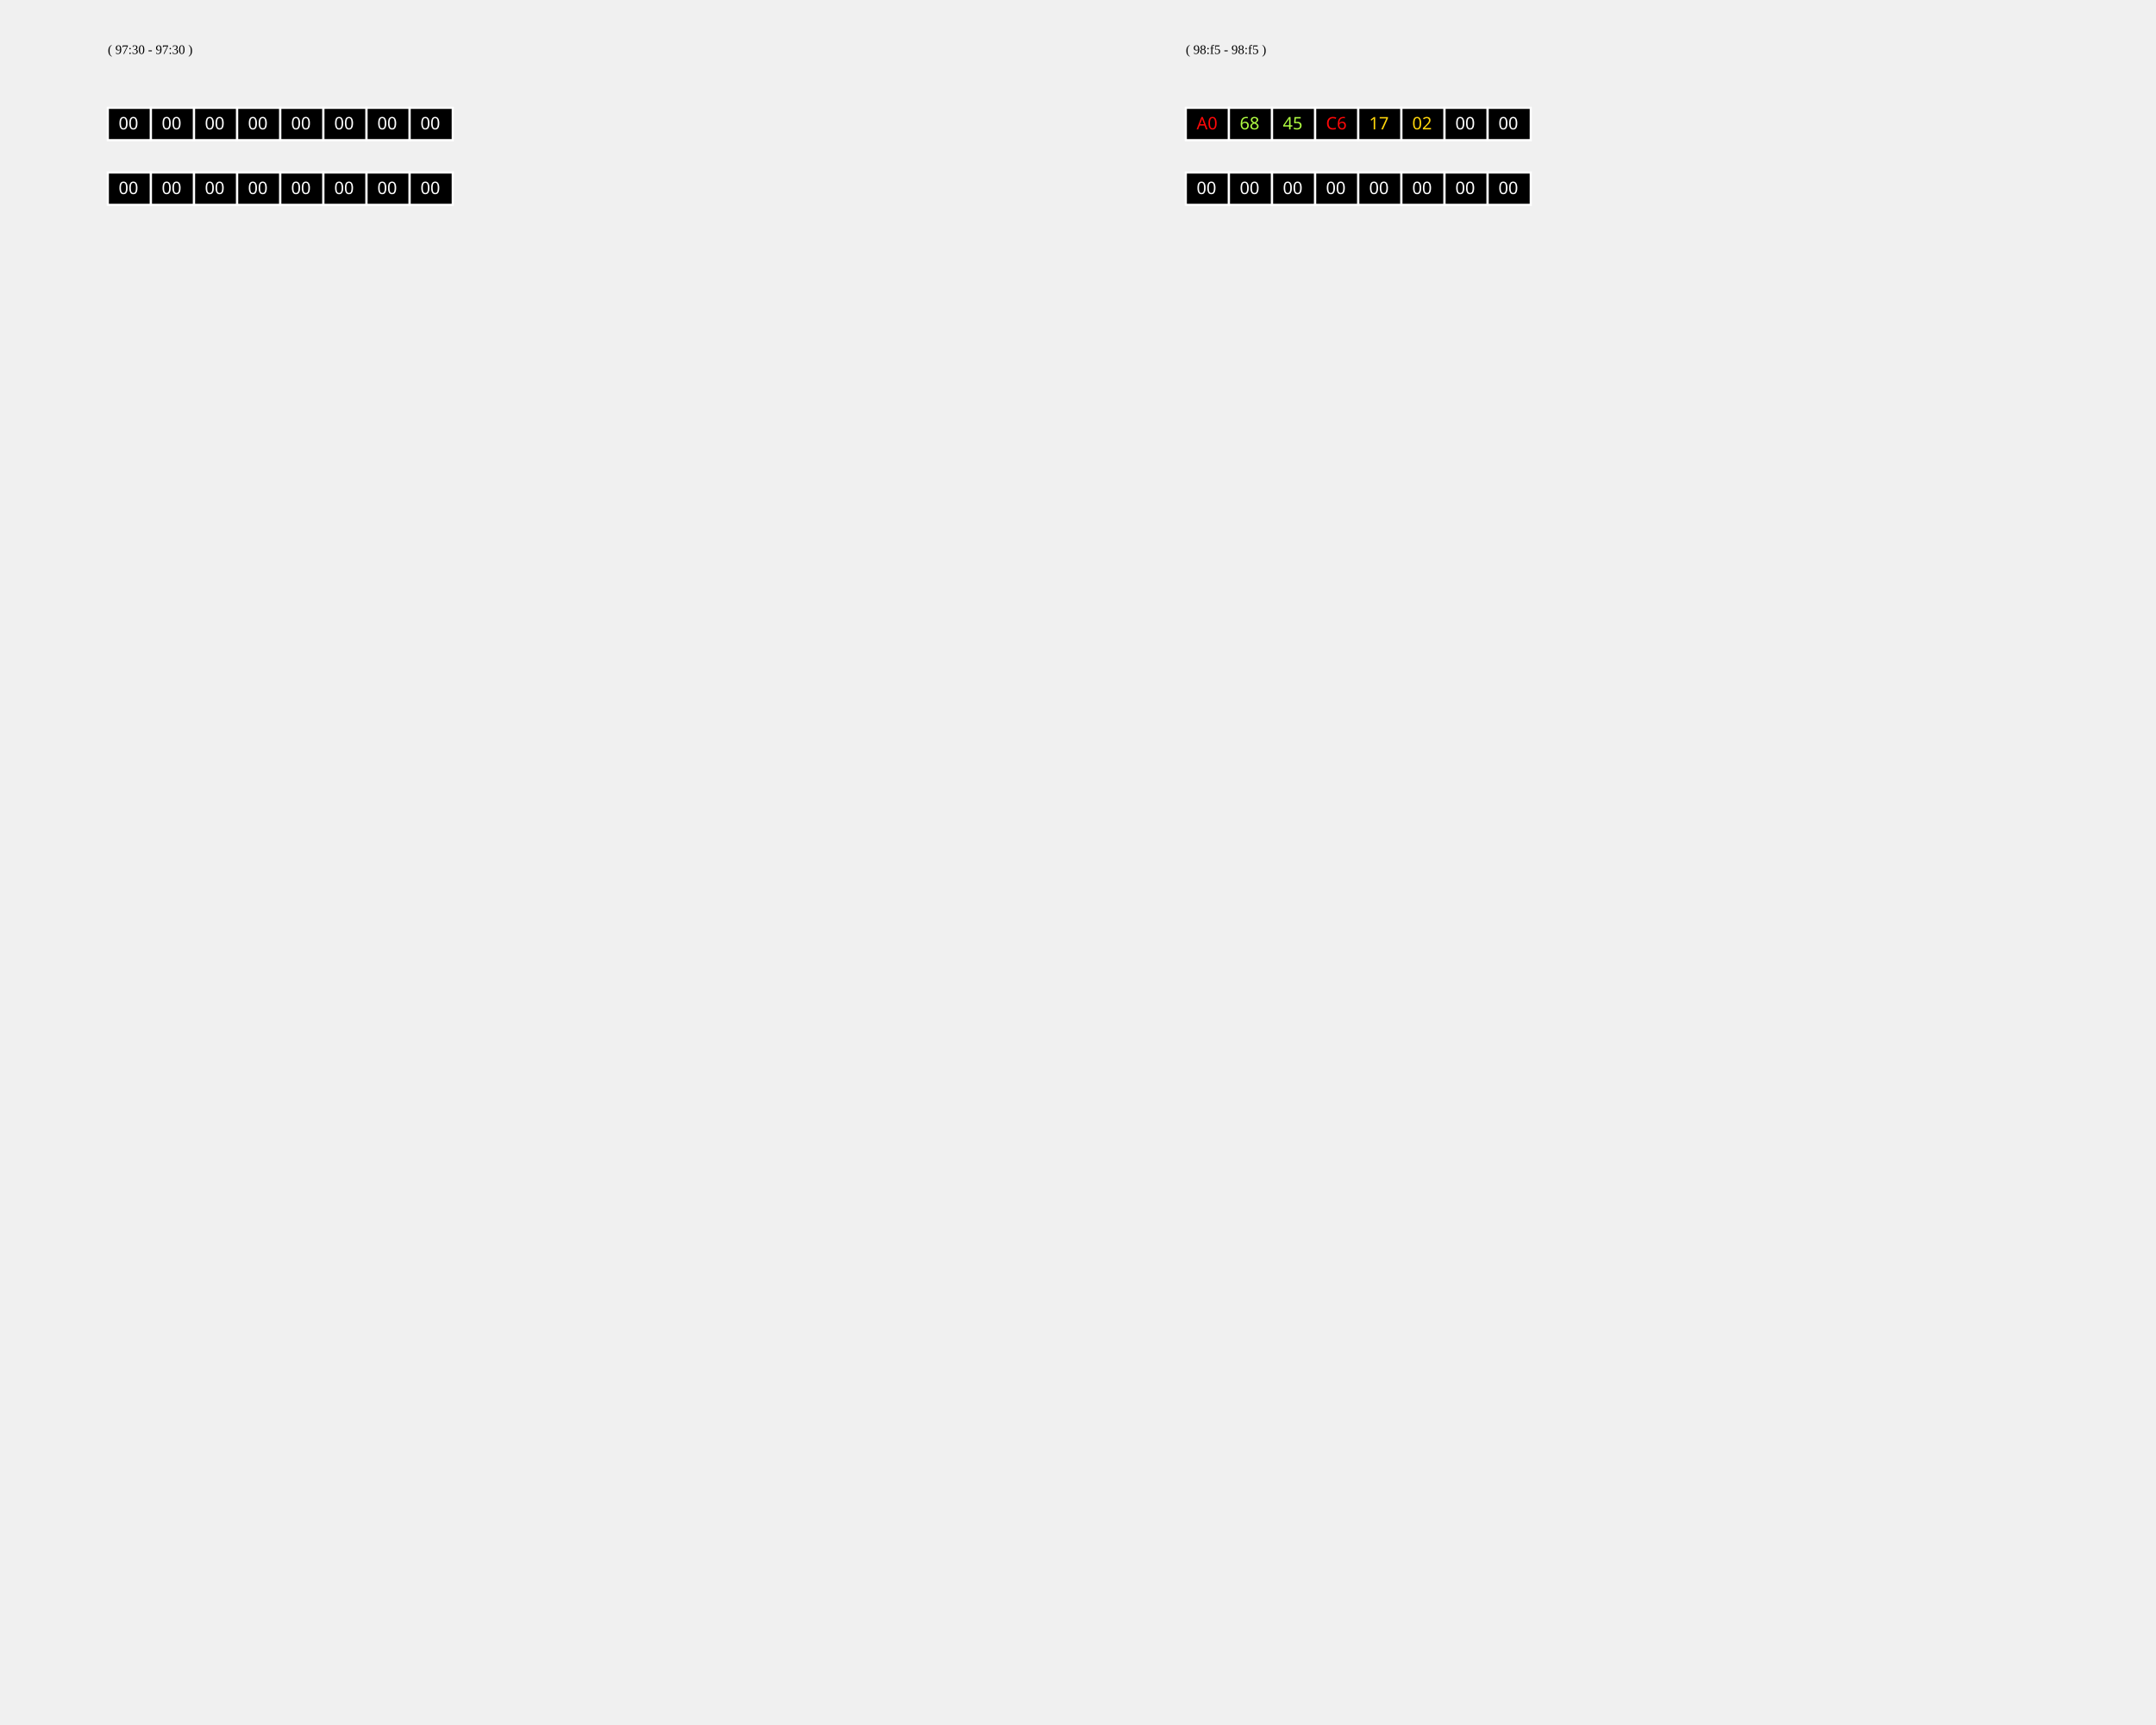
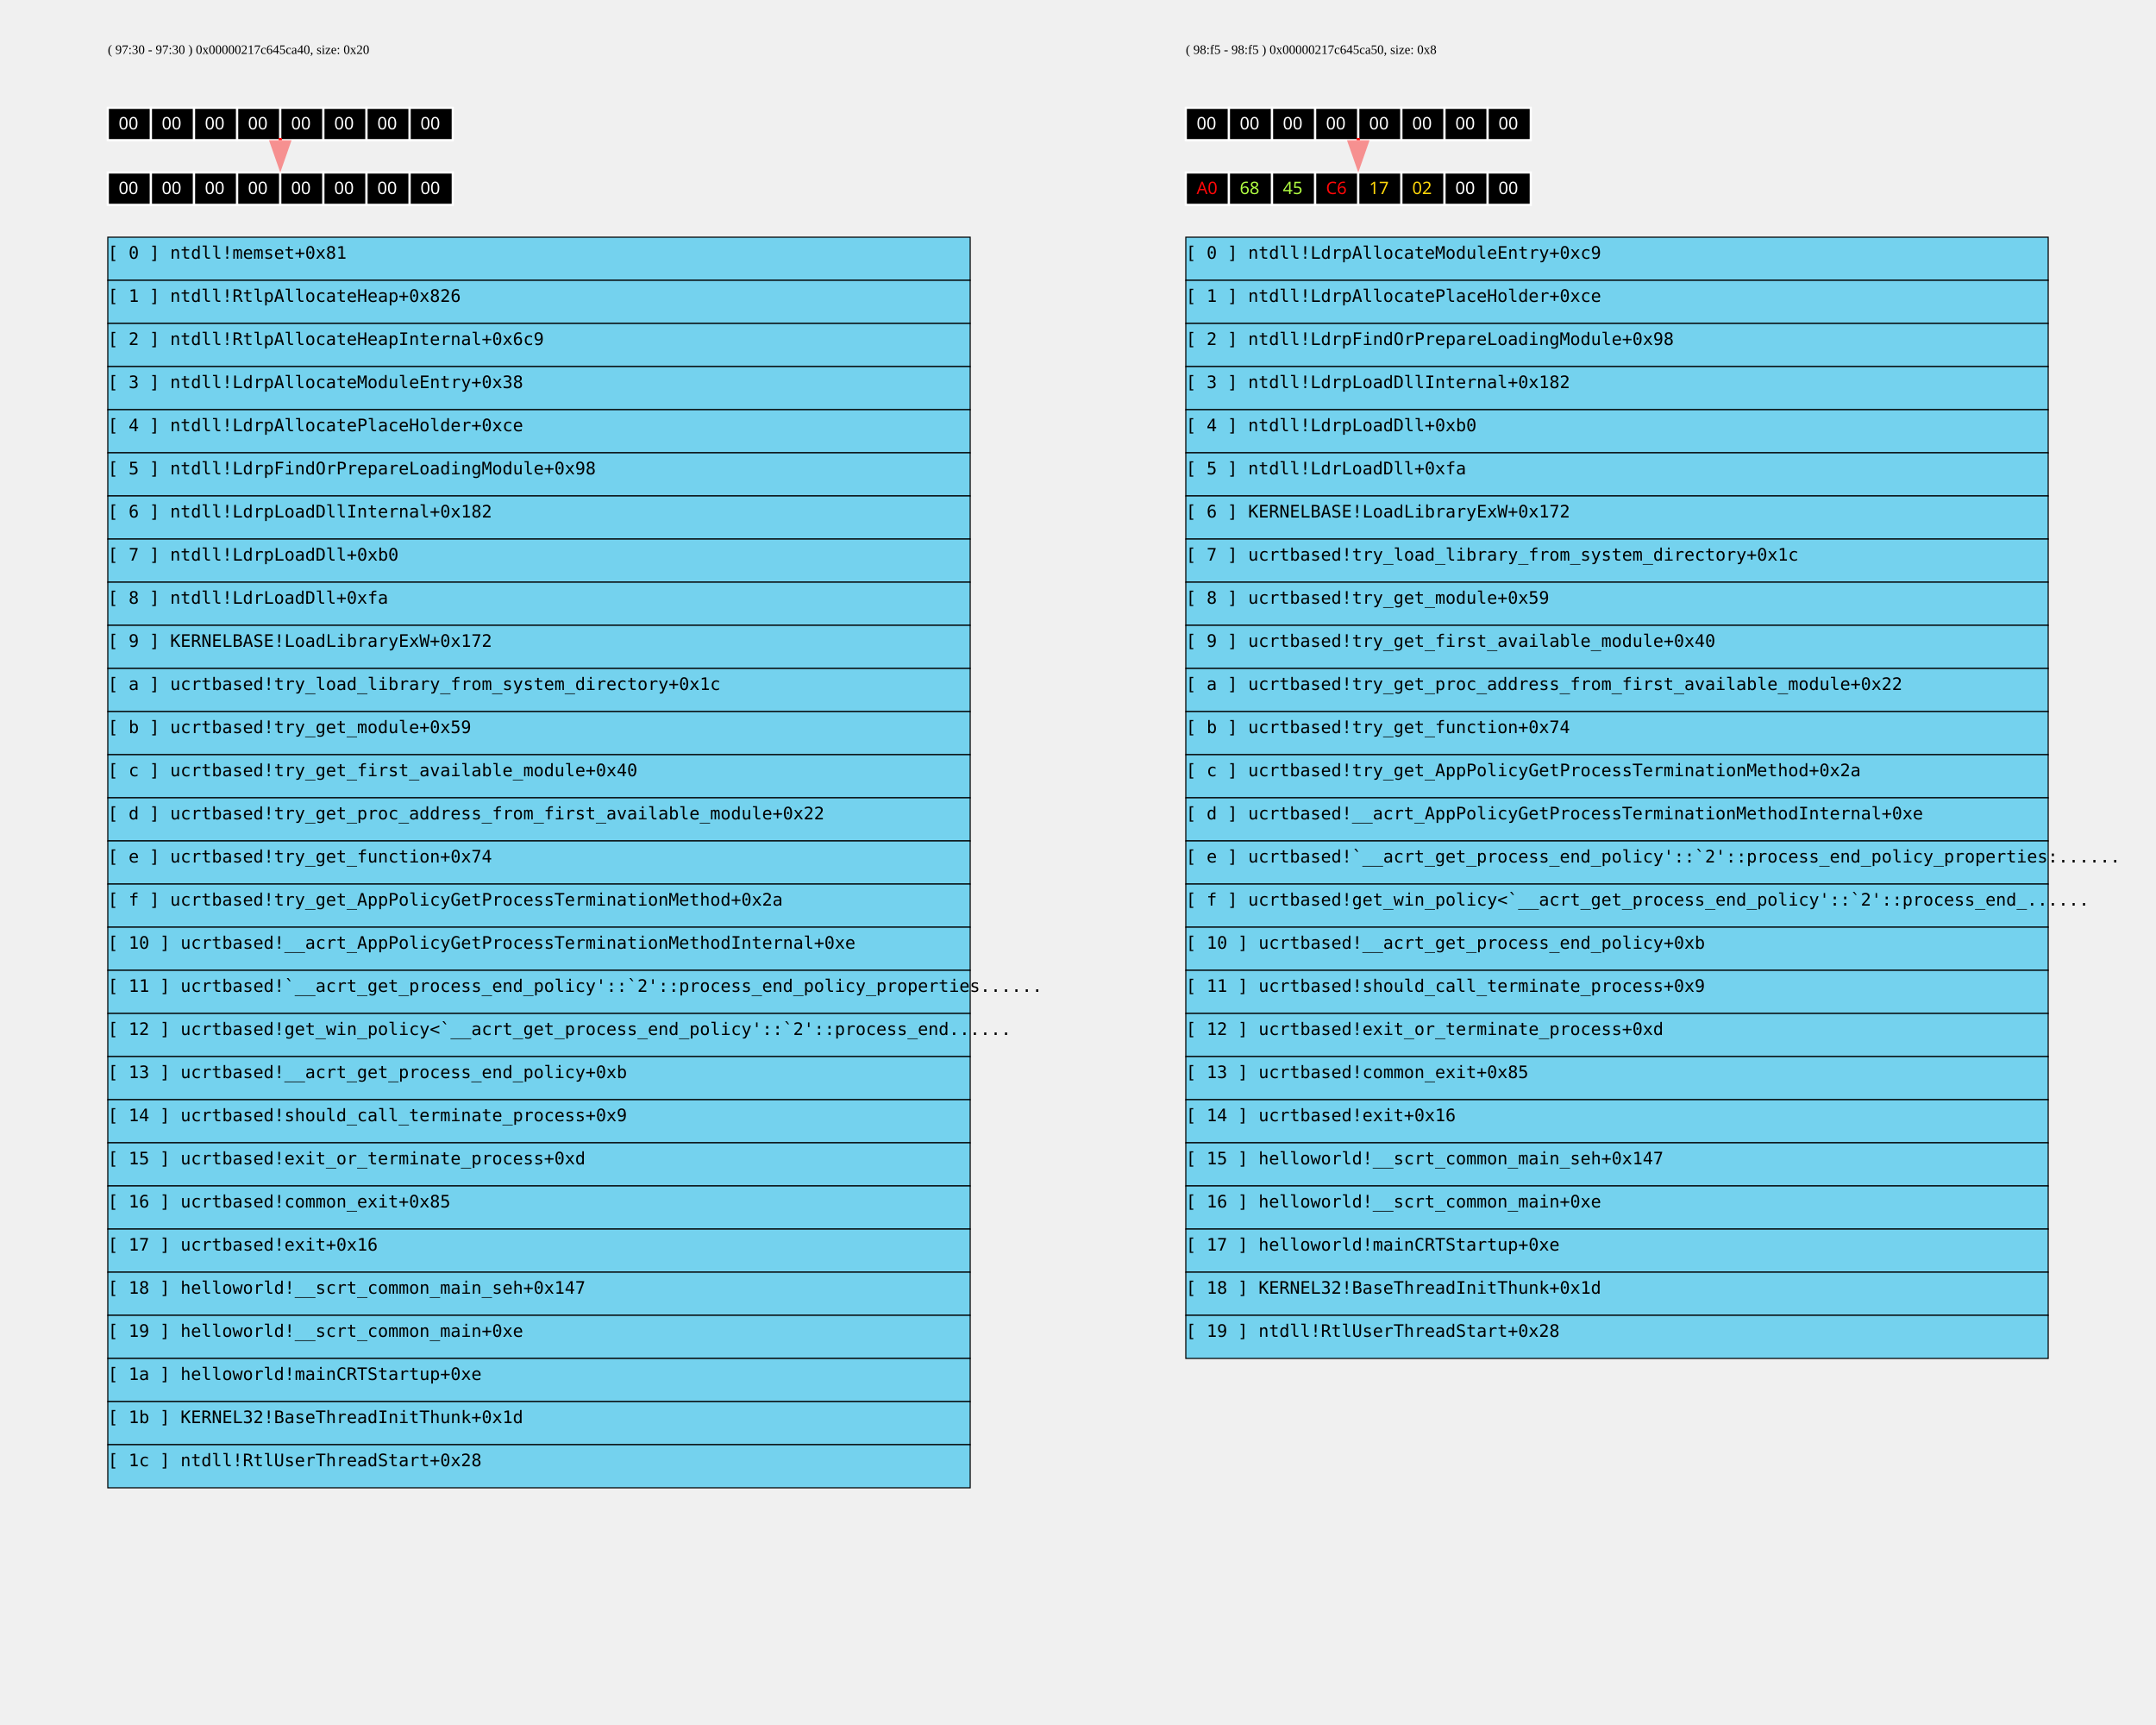
<svg xmlns="http://www.w3.org/2000/svg" id="root" width="2000" height="1600" viewBox="0 0 2000 1600">
-   <text x="100" y="50">( 97:30 - 97:30 )</text>
+   <text x="100" y="50">( 97:30 - 97:30 ) 0x00000217c645ca40, size: 0x20</text>
  <g style="stroke: white; fill: white;">
    <line x1="100" y1="100" x2="420" y2="100" />
    <line x1="100" y1="130" x2="420" y2="130" />
    <line x1="100" y1="100" x2="100" y2="130" />
    <line x1="140" y1="100" x2="140" y2="130" />
    <line x1="180" y1="100" x2="180" y2="130" />
    <line x1="220" y1="100" x2="220" y2="130" />
    <line x1="260" y1="100" x2="260" y2="130" />
    <line x1="300" y1="100" x2="300" y2="130" />
    <line x1="340" y1="100" x2="340" y2="130" />
    <line x1="380" y1="100" x2="380" y2="130" />
    <line x1="420" y1="100" x2="420" y2="130" />
  </g>
  <g style="stroke: white; stroke-width: 2; fill: black; font-size: 16; font-weight: normal;">
    <rect x="100" y="100" width="40" height="30" />
    <rect x="140" y="100" width="40" height="30" />
    <rect x="180" y="100" width="40" height="30" />
    <rect x="220" y="100" width="40" height="30" />
    <rect x="260" y="100" width="40" height="30" />
    <rect x="300" y="100" width="40" height="30" />
    <rect x="340" y="100" width="40" height="30" />
    <rect x="380" y="100" width="40" height="30" />
  </g>
  <g style="font-family: sans-serif; fill-width: 6; stroke: none; fill: white; font-size: 16; font-weight: normal;">
    <text x="110" y="120">00</text>
    <text x="150" y="120">00</text>
    <text x="190" y="120">00</text>
    <text x="230" y="120">00</text>
    <text x="270" y="120">00</text>
    <text x="310" y="120">00</text>
    <text x="350" y="120">00</text>
    <text x="390" y="120">00</text>
  </g>
  <g style="stroke: white; fill: white;">
    <line x1="100" y1="160" x2="420" y2="160" />
    <line x1="100" y1="190" x2="420" y2="190" />
    <line x1="100" y1="160" x2="100" y2="190" />
    <line x1="140" y1="160" x2="140" y2="190" />
    <line x1="180" y1="160" x2="180" y2="190" />
    <line x1="220" y1="160" x2="220" y2="190" />
    <line x1="260" y1="160" x2="260" y2="190" />
    <line x1="300" y1="160" x2="300" y2="190" />
    <line x1="340" y1="160" x2="340" y2="190" />
    <line x1="380" y1="160" x2="380" y2="190" />
    <line x1="420" y1="160" x2="420" y2="190" />
  </g>
  <g style="stroke: white; stroke-width: 2; fill: black; font-size: 16; font-weight: normal;">
    <rect x="100" y="160" width="40" height="30" />
    <rect x="140" y="160" width="40" height="30" />
    <rect x="180" y="160" width="40" height="30" />
    <rect x="220" y="160" width="40" height="30" />
    <rect x="260" y="160" width="40" height="30" />
    <rect x="300" y="160" width="40" height="30" />
    <rect x="340" y="160" width="40" height="30" />
    <rect x="380" y="160" width="40" height="30" />
  </g>
  <g style="font-family: sans-serif; fill-width: 6; stroke: none; fill: white; font-size: 16; font-weight: normal;">
    <text x="110" y="180">00</text>
    <text x="150" y="180">00</text>
    <text x="190" y="180">00</text>
    <text x="230" y="180">00</text>
    <text x="270" y="180">00</text>
    <text x="310" y="180">00</text>
    <text x="350" y="180">00</text>
    <text x="390" y="180">00</text>
  </g>
-   <text x="1100" y="50">( 98:f5 - 98:f5 )</text>
+   <text x="1100" y="50">( 98:f5 - 98:f5 ) 0x00000217c645ca50, size: 0x8</text>
  <g style="stroke: white; fill: white;">
    <line x1="1100" y1="100" x2="1420" y2="100" />
    <line x1="1100" y1="130" x2="1420" y2="130" />
    <line x1="1100" y1="100" x2="1100" y2="130" />
    <line x1="1140" y1="100" x2="1140" y2="130" />
    <line x1="1180" y1="100" x2="1180" y2="130" />
    <line x1="1220" y1="100" x2="1220" y2="130" />
    <line x1="1260" y1="100" x2="1260" y2="130" />
    <line x1="1300" y1="100" x2="1300" y2="130" />
    <line x1="1340" y1="100" x2="1340" y2="130" />
    <line x1="1380" y1="100" x2="1380" y2="130" />
    <line x1="1420" y1="100" x2="1420" y2="130" />
  </g>
  <g style="stroke: white; stroke-width: 2; fill: black; font-size: 16; font-weight: normal;">
    <rect x="1100" y="100" width="40" height="30" />
    <rect x="1140" y="100" width="40" height="30" />
    <rect x="1180" y="100" width="40" height="30" />
    <rect x="1220" y="100" width="40" height="30" />
    <rect x="1260" y="100" width="40" height="30" />
    <rect x="1300" y="100" width="40" height="30" />
    <rect x="1340" y="100" width="40" height="30" />
    <rect x="1380" y="100" width="40" height="30" />
  </g>
  <g style="font-family: sans-serif; fill-width: 6; stroke: none; fill: white; font-size: 16; font-weight: normal;">
-     <text x="1110" y="120" style="fill: #ff0708;">A0</text>
-     <text x="1150" y="120" style="fill: #affc41;">68</text>
-     <text x="1190" y="120" style="fill: #affc41;">45</text>
-     <text x="1230" y="120" style="fill: #ff0708;">C6</text>
-     <text x="1270" y="120" style="fill: #ffd60a;">17</text>
-     <text x="1310" y="120" style="fill: #ffd60a;">02</text>
+     <text x="1110" y="120">00</text>
+     <text x="1150" y="120">00</text>
+     <text x="1190" y="120">00</text>
+     <text x="1230" y="120">00</text>
+     <text x="1270" y="120">00</text>
+     <text x="1310" y="120">00</text>
    <text x="1350" y="120">00</text>
    <text x="1390" y="120">00</text>
  </g>
  <g style="stroke: white; fill: white;">
    <line x1="1100" y1="160" x2="1420" y2="160" />
    <line x1="1100" y1="190" x2="1420" y2="190" />
    <line x1="1100" y1="160" x2="1100" y2="190" />
    <line x1="1140" y1="160" x2="1140" y2="190" />
    <line x1="1180" y1="160" x2="1180" y2="190" />
    <line x1="1220" y1="160" x2="1220" y2="190" />
    <line x1="1260" y1="160" x2="1260" y2="190" />
    <line x1="1300" y1="160" x2="1300" y2="190" />
    <line x1="1340" y1="160" x2="1340" y2="190" />
    <line x1="1380" y1="160" x2="1380" y2="190" />
    <line x1="1420" y1="160" x2="1420" y2="190" />
  </g>
  <g style="stroke: white; stroke-width: 2; fill: black; font-size: 16; font-weight: normal;">
    <rect x="1100" y="160" width="40" height="30" />
    <rect x="1140" y="160" width="40" height="30" />
    <rect x="1180" y="160" width="40" height="30" />
    <rect x="1220" y="160" width="40" height="30" />
    <rect x="1260" y="160" width="40" height="30" />
    <rect x="1300" y="160" width="40" height="30" />
    <rect x="1340" y="160" width="40" height="30" />
    <rect x="1380" y="160" width="40" height="30" />
  </g>
  <g style="font-family: sans-serif; fill-width: 6; stroke: none; fill: white; font-size: 16; font-weight: normal;">
-     <text x="1110" y="180">00</text>
-     <text x="1150" y="180">00</text>
-     <text x="1190" y="180">00</text>
-     <text x="1230" y="180">00</text>
-     <text x="1270" y="180">00</text>
-     <text x="1310" y="180">00</text>
+     <text x="1110" y="180" style="fill: #ff0708;">A0</text>
+     <text x="1150" y="180" style="fill: #affc41;">68</text>
+     <text x="1190" y="180" style="fill: #affc41;">45</text>
+     <text x="1230" y="180" style="fill: #ff0708;">C6</text>
+     <text x="1270" y="180" style="fill: #ffd60a;">17</text>
+     <text x="1310" y="180" style="fill: #ffd60a;">02</text>
    <text x="1350" y="180">00</text>
    <text x="1390" y="180">00</text>
  </g>
+   <defs>
+     <g style="stroke: none; fill:red; fill-opacity: 0.4; stroke-opacity: 0.4;">
+       <marker id="arrowheadr" markerWidth="10" markerHeight="7" refX="0" refY="3.5" orient="auto">
+         <polygon points="0 0, 10 3.5, 0 7" />
+       </marker>
+     </g>
+   </defs>
+   <defs>
+     <g style="stroke: none; fill:green; fill-opacity: 0.4; stroke-opacity: 0.4;">
+       <marker id="arrowheadg" markerWidth="10" markerHeight="7" refX="0" refY="3.5" orient="auto">
+         <polygon points="0 0, 10 3.5, 0 7" />
+       </marker>
+     </g>
+   </defs>
+   <defs>
+     <g style="stroke: none; fill:blue; fill-opacity: 0.4; stroke-opacity: 0.4;">
+       <marker id="arrowheadb" markerWidth="10" markerHeight="7" refX="0" refY="3.5" orient="auto">
+         <polygon points="0 0, 10 3.5, 0 7" />
+       </marker>
+     </g>
+   </defs>
+   <g style="stroke: black; fill: #74D2EE;">
+     <rect x="100" y="220" width="800" height="40" />
+     <rect x="100" y="260" width="800" height="40" />
+     <rect x="100" y="300" width="800" height="40" />
+     <rect x="100" y="340" width="800" height="40" />
+     <rect x="100" y="380" width="800" height="40" />
+     <rect x="100" y="420" width="800" height="40" />
+     <rect x="100" y="460" width="800" height="40" />
+     <rect x="100" y="500" width="800" height="40" />
+     <rect x="100" y="540" width="800" height="40" />
+     <rect x="100" y="580" width="800" height="40" />
+     <rect x="100" y="620" width="800" height="40" />
+     <rect x="100" y="660" width="800" height="40" />
+     <rect x="100" y="700" width="800" height="40" />
+     <rect x="100" y="740" width="800" height="40" />
+     <rect x="100" y="780" width="800" height="40" />
+     <rect x="100" y="820" width="800" height="40" />
+     <rect x="100" y="860" width="800" height="40" />
+     <rect x="100" y="900" width="800" height="40" />
+     <rect x="100" y="940" width="800" height="40" />
+     <rect x="100" y="980" width="800" height="40" />
+     <rect x="100" y="1020" width="800" height="40" />
+     <rect x="100" y="1060" width="800" height="40" />
+     <rect x="100" y="1100" width="800" height="40" />
+     <rect x="100" y="1140" width="800" height="40" />
+     <rect x="100" y="1180" width="800" height="40" />
+     <rect x="100" y="1220" width="800" height="40" />
+     <rect x="100" y="1260" width="800" height="40" />
+     <rect x="100" y="1300" width="800" height="40" />
+     <rect x="100" y="1340" width="800" height="40" />
+     <rect x="1100" y="220" width="800" height="40" />
+     <rect x="1100" y="260" width="800" height="40" />
+     <rect x="1100" y="300" width="800" height="40" />
+     <rect x="1100" y="340" width="800" height="40" />
+     <rect x="1100" y="380" width="800" height="40" />
+     <rect x="1100" y="420" width="800" height="40" />
+     <rect x="1100" y="460" width="800" height="40" />
+     <rect x="1100" y="500" width="800" height="40" />
+     <rect x="1100" y="540" width="800" height="40" />
+     <rect x="1100" y="580" width="800" height="40" />
+     <rect x="1100" y="620" width="800" height="40" />
+     <rect x="1100" y="660" width="800" height="40" />
+     <rect x="1100" y="700" width="800" height="40" />
+     <rect x="1100" y="740" width="800" height="40" />
+     <rect x="1100" y="780" width="800" height="40" />
+     <rect x="1100" y="820" width="800" height="40" />
+     <rect x="1100" y="860" width="800" height="40" />
+     <rect x="1100" y="900" width="800" height="40" />
+     <rect x="1100" y="940" width="800" height="40" />
+     <rect x="1100" y="980" width="800" height="40" />
+     <rect x="1100" y="1020" width="800" height="40" />
+     <rect x="1100" y="1060" width="800" height="40" />
+     <rect x="1100" y="1100" width="800" height="40" />
+     <rect x="1100" y="1140" width="800" height="40" />
+     <rect x="1100" y="1180" width="800" height="40" />
+     <rect x="1100" y="1220" width="800" height="40" />
+   </g>
  <g style="stroke: none; fill: black; font-size: 16; font-weight: normal; font-family: monospace; ">
- </g>
+     <text x="100" y="240">[ 0 ] ntdll!memset+0x81</text>
+     <text x="100" y="280">[ 1 ] ntdll!RtlpAllocateHeap+0x826</text>
+     <text x="100" y="320">[ 2 ] ntdll!RtlpAllocateHeapInternal+0x6c9</text>
+     <text x="100" y="360">[ 3 ] ntdll!LdrpAllocateModuleEntry+0x38</text>
+     <text x="100" y="400">[ 4 ] ntdll!LdrpAllocatePlaceHolder+0xce</text>
+     <text x="100" y="440">[ 5 ] ntdll!LdrpFindOrPrepareLoadingModule+0x98</text>
+     <text x="100" y="480">[ 6 ] ntdll!LdrpLoadDllInternal+0x182</text>
+     <text x="100" y="520">[ 7 ] ntdll!LdrpLoadDll+0xb0</text>
+     <text x="100" y="560">[ 8 ] ntdll!LdrLoadDll+0xfa</text>
+     <text x="100" y="600">[ 9 ] KERNELBASE!LoadLibraryExW+0x172</text>
+     <text x="100" y="640">[ a ] ucrtbased!try_load_library_from_system_directory+0x1c</text>
+     <text x="100" y="680">[ b ] ucrtbased!try_get_module+0x59</text>
+     <text x="100" y="720">[ c ] ucrtbased!try_get_first_available_module+0x40</text>
+     <text x="100" y="760">[ d ] ucrtbased!try_get_proc_address_from_first_available_module+0x22</text>
+     <text x="100" y="800">[ e ] ucrtbased!try_get_function+0x74</text>
+     <text x="100" y="840">[ f ] ucrtbased!try_get_AppPolicyGetProcessTerminationMethod+0x2a</text>
+     <text x="100" y="880">[ 10 ] ucrtbased!__acrt_AppPolicyGetProcessTerminationMethodInternal+0xe</text>
+     <text x="100" y="920">[ 11 ] ucrtbased!`__acrt_get_process_end_policy'::`2'::process_end_policy_properties......</text>
+     <text x="100" y="960">[ 12 ] ucrtbased!get_win_policy&lt;`__acrt_get_process_end_policy'::`2'::process_end......</text>
+     <text x="100" y="1000">[ 13 ] ucrtbased!__acrt_get_process_end_policy+0xb</text>
+     <text x="100" y="1040">[ 14 ] ucrtbased!should_call_terminate_process+0x9</text>
+     <text x="100" y="1080">[ 15 ] ucrtbased!exit_or_terminate_process+0xd</text>
+     <text x="100" y="1120">[ 16 ] ucrtbased!common_exit+0x85</text>
+     <text x="100" y="1160">[ 17 ] ucrtbased!exit+0x16</text>
+     <text x="100" y="1200">[ 18 ] helloworld!__scrt_common_main_seh+0x147</text>
+     <text x="100" y="1240">[ 19 ] helloworld!__scrt_common_main+0xe</text>
+     <text x="100" y="1280">[ 1a ] helloworld!mainCRTStartup+0xe</text>
+     <text x="100" y="1320">[ 1b ] KERNEL32!BaseThreadInitThunk+0x1d</text>
+     <text x="100" y="1360">[ 1c ] ntdll!RtlUserThreadStart+0x28</text>
+     <text x="1100" y="240">[ 0 ] ntdll!LdrpAllocateModuleEntry+0xc9</text>
+     <text x="1100" y="280">[ 1 ] ntdll!LdrpAllocatePlaceHolder+0xce</text>
+     <text x="1100" y="320">[ 2 ] ntdll!LdrpFindOrPrepareLoadingModule+0x98</text>
+     <text x="1100" y="360">[ 3 ] ntdll!LdrpLoadDllInternal+0x182</text>
+     <text x="1100" y="400">[ 4 ] ntdll!LdrpLoadDll+0xb0</text>
+     <text x="1100" y="440">[ 5 ] ntdll!LdrLoadDll+0xfa</text>
+     <text x="1100" y="480">[ 6 ] KERNELBASE!LoadLibraryExW+0x172</text>
+     <text x="1100" y="520">[ 7 ] ucrtbased!try_load_library_from_system_directory+0x1c</text>
+     <text x="1100" y="560">[ 8 ] ucrtbased!try_get_module+0x59</text>
+     <text x="1100" y="600">[ 9 ] ucrtbased!try_get_first_available_module+0x40</text>
+     <text x="1100" y="640">[ a ] ucrtbased!try_get_proc_address_from_first_available_module+0x22</text>
+     <text x="1100" y="680">[ b ] ucrtbased!try_get_function+0x74</text>
+     <text x="1100" y="720">[ c ] ucrtbased!try_get_AppPolicyGetProcessTerminationMethod+0x2a</text>
+     <text x="1100" y="760">[ d ] ucrtbased!__acrt_AppPolicyGetProcessTerminationMethodInternal+0xe</text>
+     <text x="1100" y="800">[ e ] ucrtbased!`__acrt_get_process_end_policy'::`2'::process_end_policy_properties:......</text>
+     <text x="1100" y="840">[ f ] ucrtbased!get_win_policy&lt;`__acrt_get_process_end_policy'::`2'::process_end_......</text>
+     <text x="1100" y="880">[ 10 ] ucrtbased!__acrt_get_process_end_policy+0xb</text>
+     <text x="1100" y="920">[ 11 ] ucrtbased!should_call_terminate_process+0x9</text>
+     <text x="1100" y="960">[ 12 ] ucrtbased!exit_or_terminate_process+0xd</text>
+     <text x="1100" y="1000">[ 13 ] ucrtbased!common_exit+0x85</text>
+     <text x="1100" y="1040">[ 14 ] ucrtbased!exit+0x16</text>
+     <text x="1100" y="1080">[ 15 ] helloworld!__scrt_common_main_seh+0x147</text>
+     <text x="1100" y="1120">[ 16 ] helloworld!__scrt_common_main+0xe</text>
+     <text x="1100" y="1160">[ 17 ] helloworld!mainCRTStartup+0xe</text>
+     <text x="1100" y="1200">[ 18 ] KERNEL32!BaseThreadInitThunk+0x1d</text>
+     <text x="1100" y="1240">[ 19 ] ntdll!RtlUserThreadStart+0x28</text>
+   </g>
+   <g style="stroke: red; stroke-width: 3;">
+     <line x1="260" y1="128" x2="260" y2="130" marker-end="url(#arrowheadr)" />
+     <line x1="1260" y1="128" x2="1260" y2="130" marker-end="url(#arrowheadr)" />
+   </g>
</svg>
